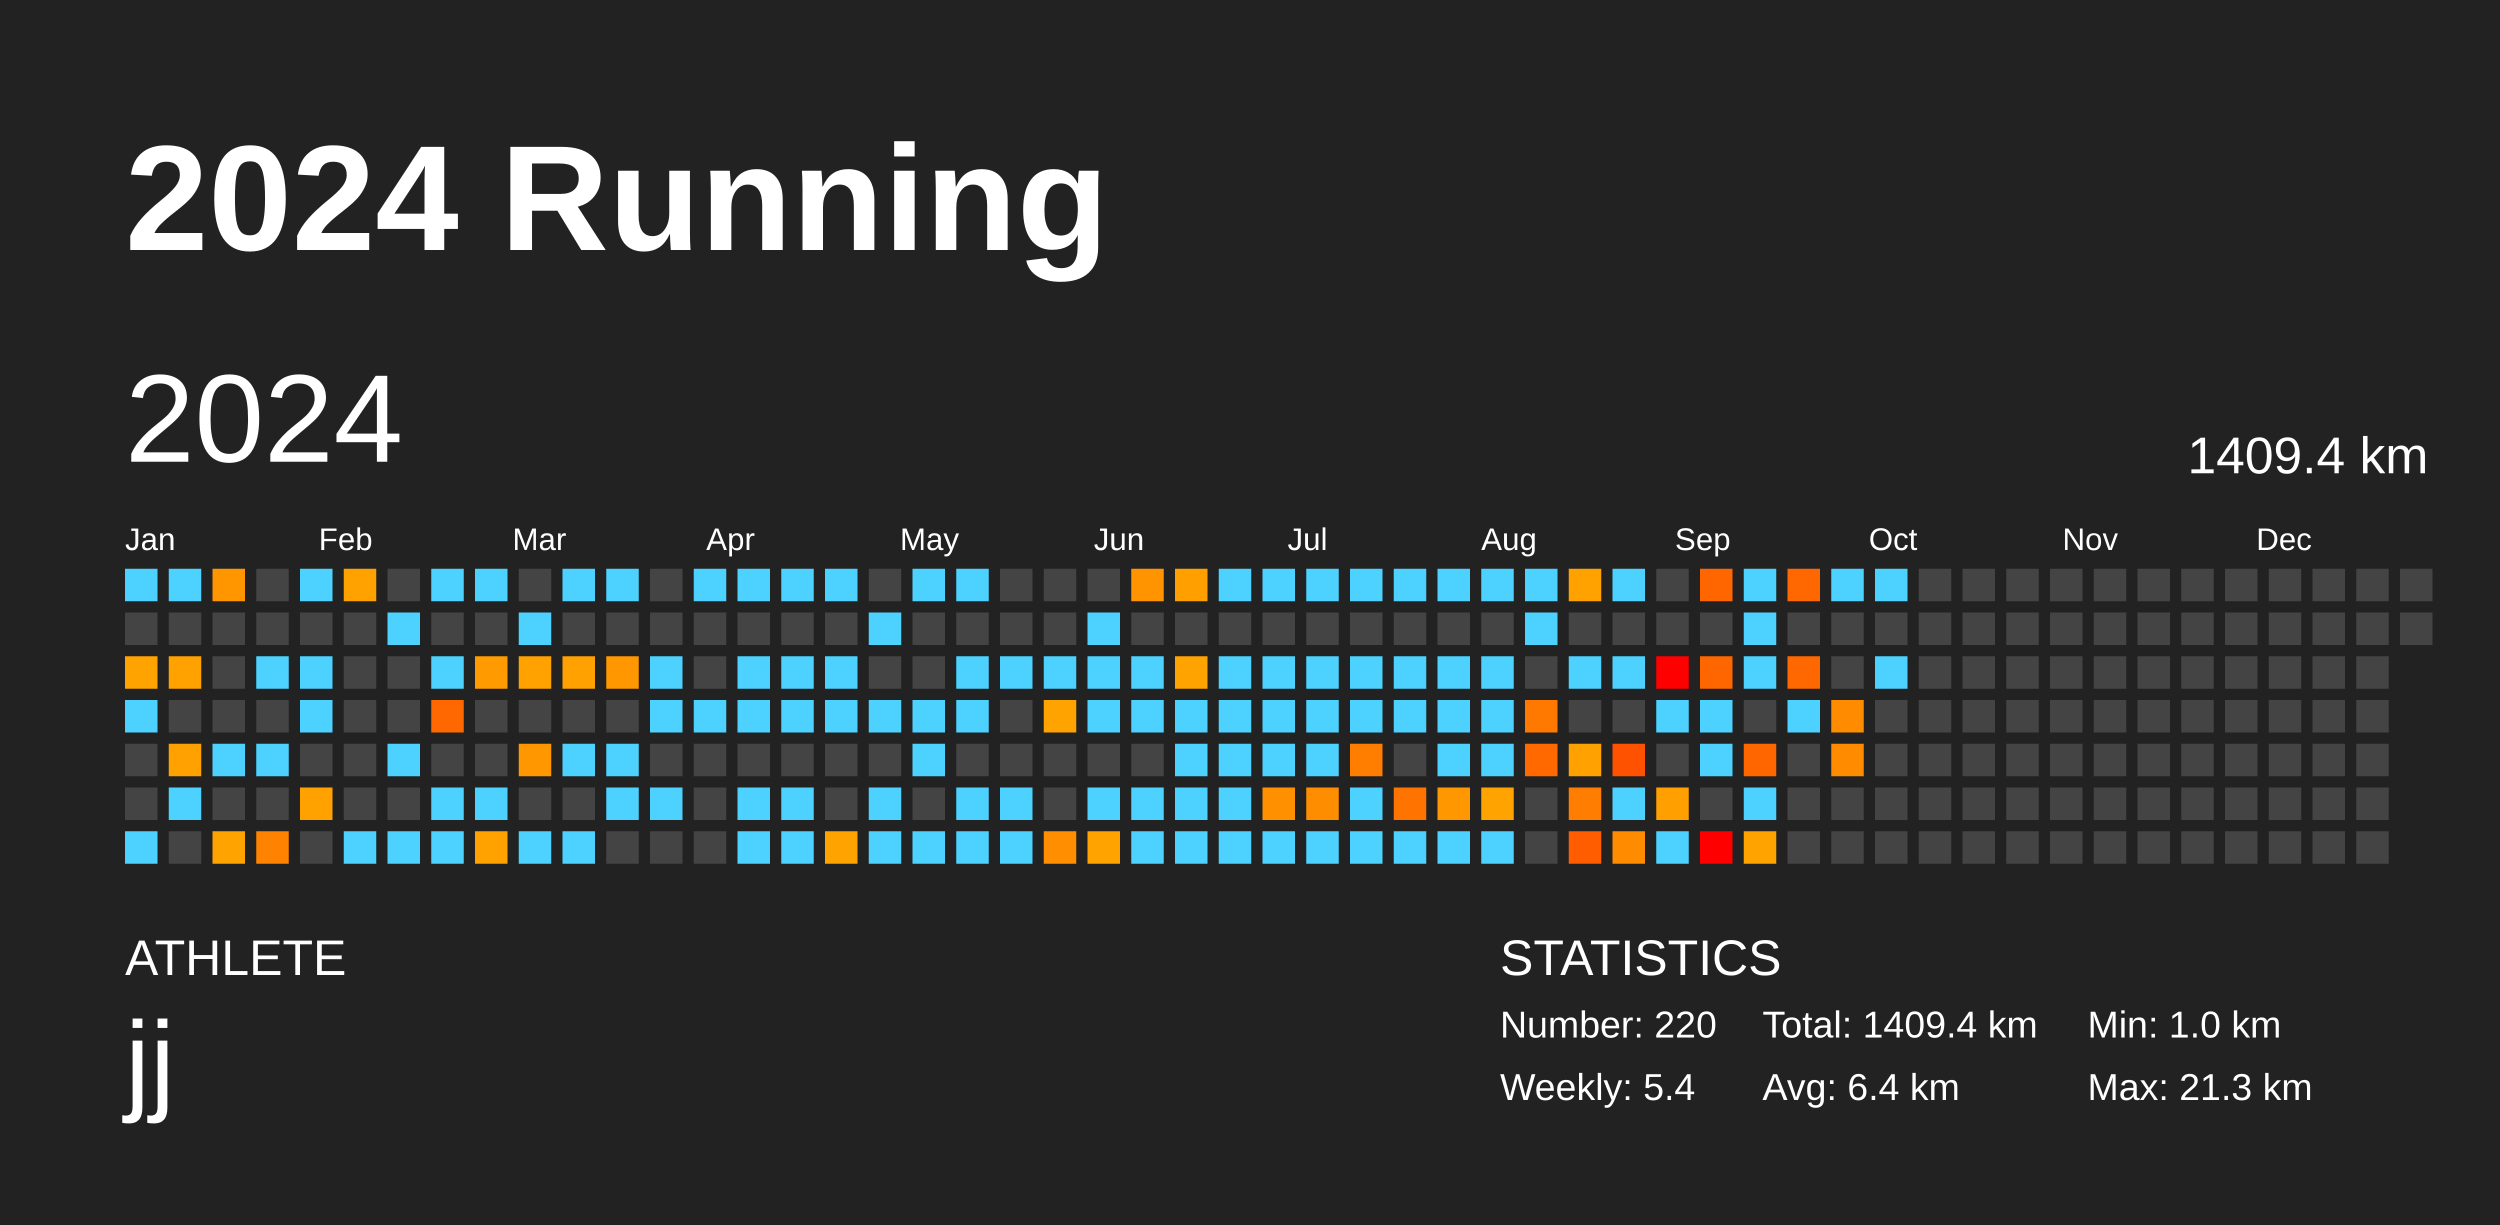
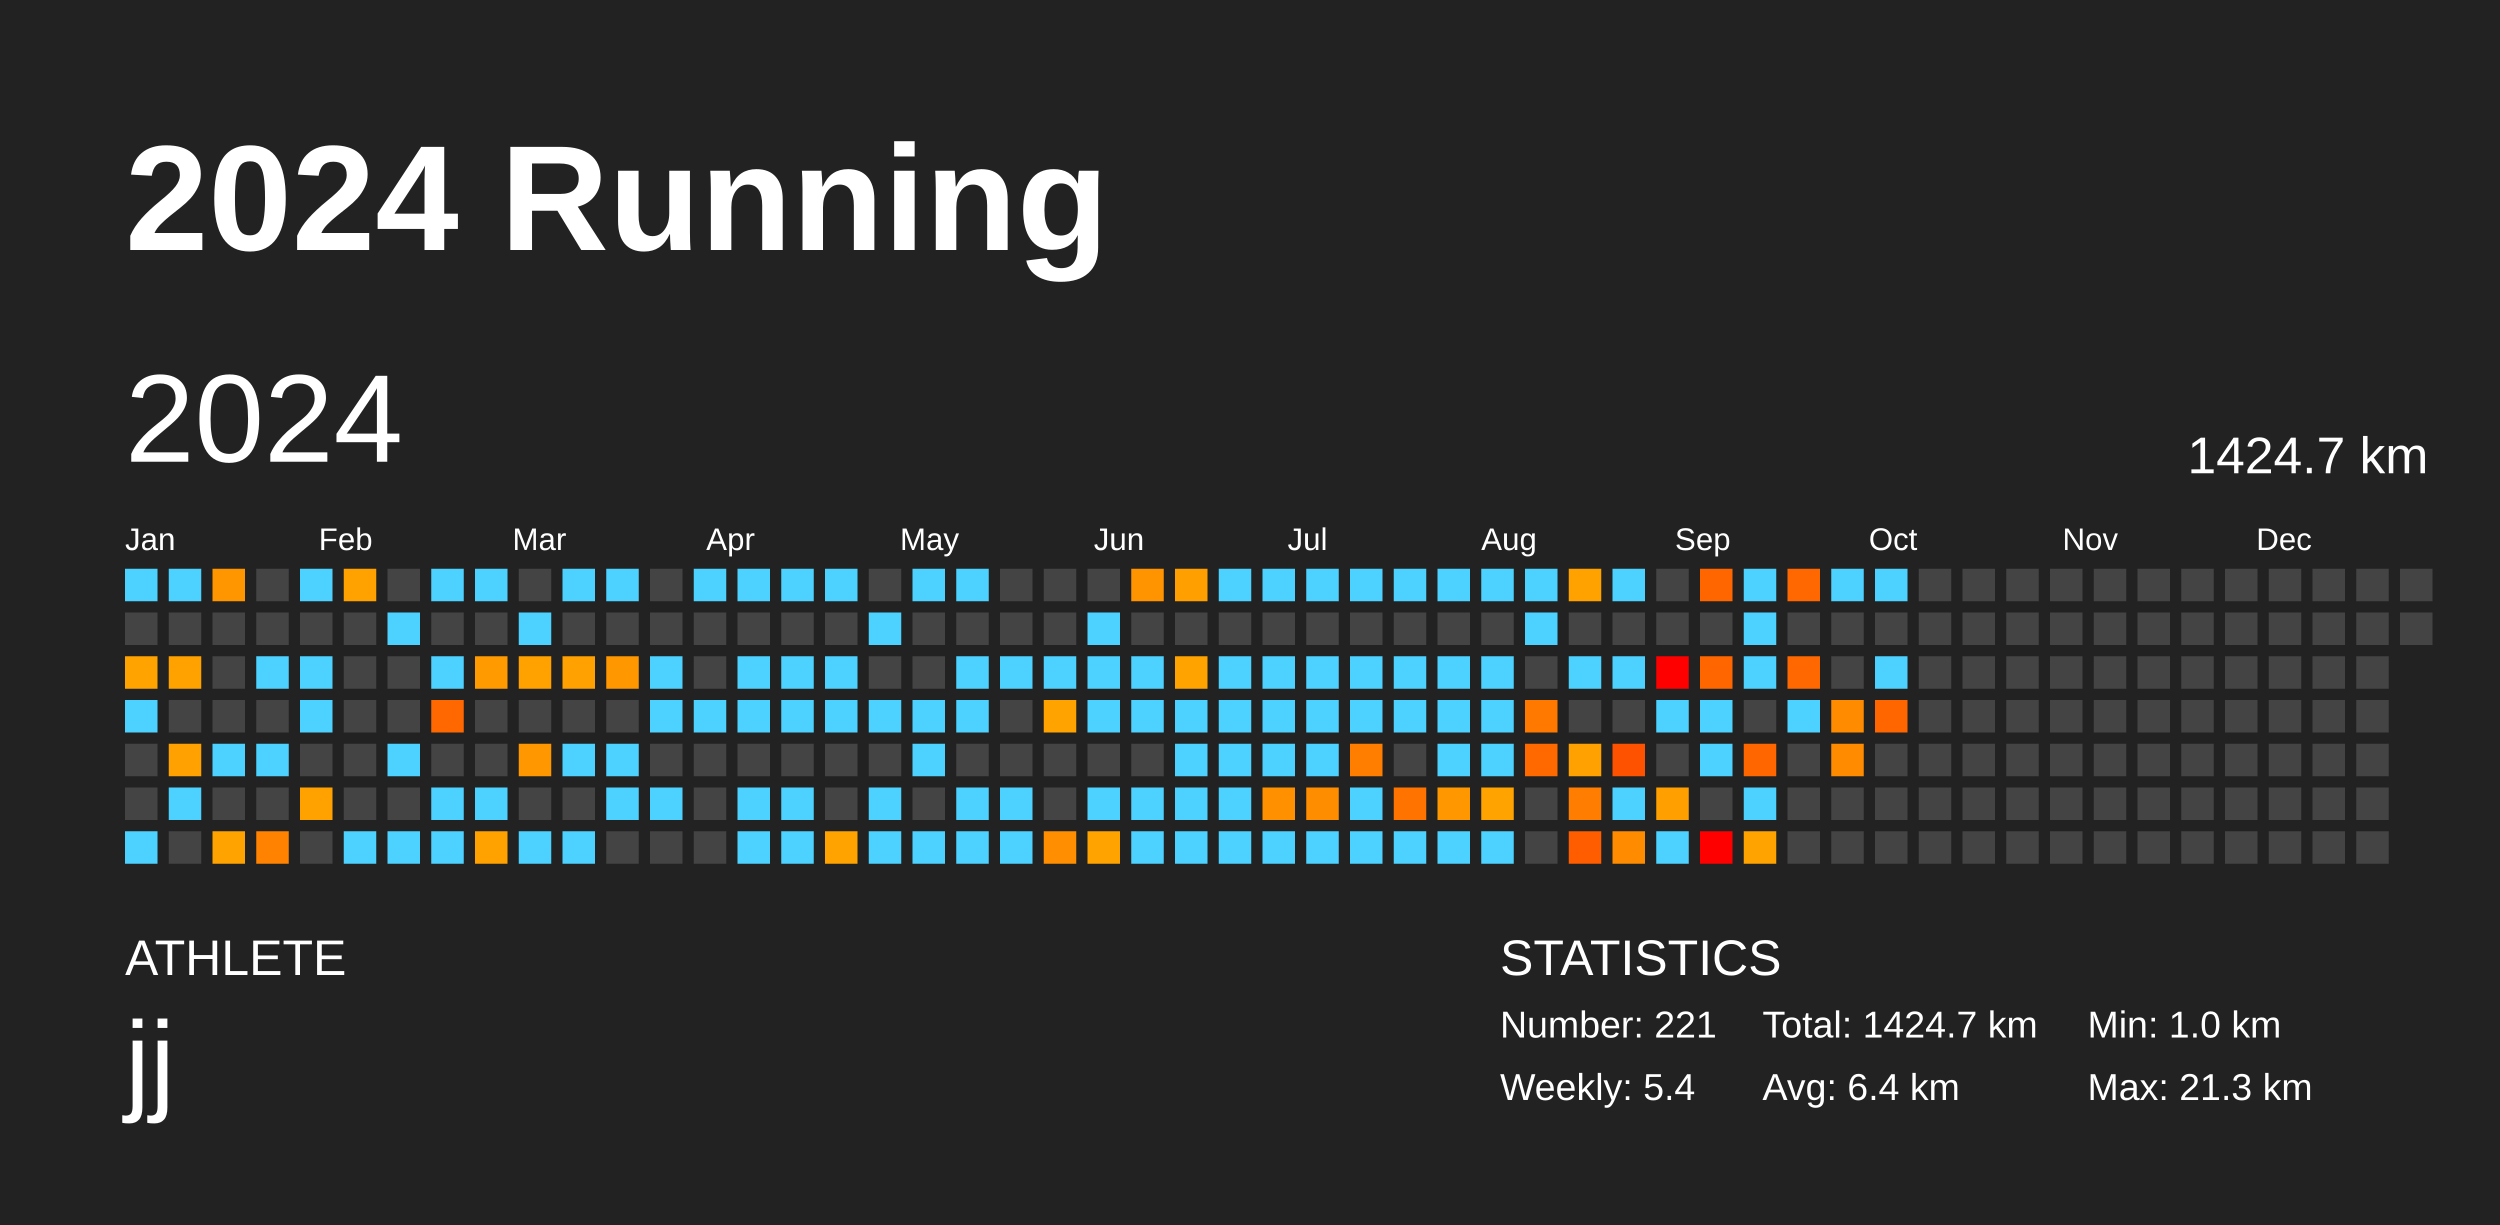
<svg xmlns="http://www.w3.org/2000/svg" baseProfile="full" height="98mm" version="1.1" viewBox="0,0,200,98" width="200mm">
  <defs />
  <rect fill="#222222" height="98" width="200" x="0" y="0" />
  <text fill="#FFFFFF" style="font-size:12px; font-family:Arial; font-weight:bold;" x="10" y="20">2024 Running</text>
  <text fill="#FFFFFF" style="font-size:4px; font-family:Arial" x="10" y="78">ATHLETE</text>
  <text fill="#FFFFFF" style="font-size:9px; font-family:Arial" x="10" y="88">jj</text>
  <text fill="#FFFFFF" style="font-size:4px; font-family:Arial" x="120" y="78">STATISTICS</text>
-   <text fill="#FFFFFF" style="font-size:3px; font-family:Arial" x="120" y="83">Number: 220</text>
+   <text fill="#FFFFFF" style="font-size:3px; font-family:Arial" x="120" y="83">Number: 221</text>
  <text fill="#FFFFFF" style="font-size:3px; font-family:Arial" x="120" y="88">Weekly: 5.4</text>
-   <text fill="#FFFFFF" style="font-size:3px; font-family:Arial" x="141" y="83">Total: 1409.4 km</text>
+   <text fill="#FFFFFF" style="font-size:3px; font-family:Arial" x="141" y="83">Total: 1424.7 km</text>
  <text fill="#FFFFFF" style="font-size:3px; font-family:Arial" x="141" y="88">Avg: 6.4 km</text>
  <text fill="#FFFFFF" style="font-size:3px; font-family:Arial" x="167" y="83">Min: 1.0 km</text>
  <text fill="#FFFFFF" style="font-size:3px; font-family:Arial" x="167" y="88">Max: 21.3 km</text>
  <text dominant-baseline="hanging" fill="#FFFFFF" style="font-size:10.0px; font-family:Arial;" x="10" y="30">2024</text>
-   <text dominant-baseline="hanging" fill="#FFFFFF" style="font-size:4.125px; font-family:Arial;" x="175" y="35">1409.4 km</text>
+   <text dominant-baseline="hanging" fill="#FFFFFF" style="font-size:4.125px; font-family:Arial;" x="175" y="35">1424.7 km</text>
  <text fill="#FFFFFF" style="font-size:2.5px; font-family:Arial" x="10.0" y="44">Jan</text>
  <text fill="#FFFFFF" style="font-size:2.5px; font-family:Arial" x="25.5" y="44">Feb</text>
  <text fill="#FFFFFF" style="font-size:2.5px; font-family:Arial" x="41.0" y="44">Mar</text>
  <text fill="#FFFFFF" style="font-size:2.5px; font-family:Arial" x="56.5" y="44">Apr</text>
  <text fill="#FFFFFF" style="font-size:2.5px; font-family:Arial" x="72.0" y="44">May</text>
  <text fill="#FFFFFF" style="font-size:2.5px; font-family:Arial" x="87.5" y="44">Jun</text>
  <text fill="#FFFFFF" style="font-size:2.5px; font-family:Arial" x="103.0" y="44">Jul</text>
  <text fill="#FFFFFF" style="font-size:2.5px; font-family:Arial" x="118.5" y="44">Aug</text>
  <text fill="#FFFFFF" style="font-size:2.5px; font-family:Arial" x="134.0" y="44">Sep</text>
  <text fill="#FFFFFF" style="font-size:2.5px; font-family:Arial" x="149.5" y="44">Oct</text>
  <text fill="#FFFFFF" style="font-size:2.5px; font-family:Arial" x="165.0" y="44">Nov</text>
  <text fill="#FFFFFF" style="font-size:2.5px; font-family:Arial" x="180.5" y="44">Dec</text>
  <rect fill="#4dd2ff" height="2.6" width="2.6" x="10.0" y="45.5" />
  <rect fill="#444444" height="2.6" width="2.6" x="10.0" y="49.0" />
  <rect fill="#ffa300" height="2.6" width="2.6" x="10.0" y="52.5" />
  <rect fill="#4dd2ff" height="2.6" width="2.6" x="10.0" y="56.0" />
  <rect fill="#444444" height="2.6" width="2.6" x="10.0" y="59.5" />
  <rect fill="#444444" height="2.6" width="2.6" x="10.0" y="63.0" />
  <rect fill="#4dd2ff" height="2.6" width="2.6" x="10.0" y="66.5" />
  <rect fill="#4dd2ff" height="2.6" width="2.6" x="13.5" y="45.5" />
  <rect fill="#444444" height="2.6" width="2.6" x="13.5" y="49.0" />
  <rect fill="#ffa200" height="2.6" width="2.6" x="13.5" y="52.5" />
  <rect fill="#444444" height="2.6" width="2.6" x="13.5" y="56.0" />
  <rect fill="#ffa100" height="2.6" width="2.6" x="13.5" y="59.5" />
  <rect fill="#4dd2ff" height="2.6" width="2.6" x="13.5" y="63.0" />
  <rect fill="#444444" height="2.6" width="2.6" x="13.5" y="66.5" />
  <rect fill="#ff9600" height="2.6" width="2.6" x="17.0" y="45.5" />
  <rect fill="#444444" height="2.6" width="2.6" x="17.0" y="49.0" />
  <rect fill="#444444" height="2.6" width="2.6" x="17.0" y="52.5" />
  <rect fill="#444444" height="2.6" width="2.6" x="17.0" y="56.0" />
  <rect fill="#4dd2ff" height="2.6" width="2.6" x="17.0" y="59.5" />
  <rect fill="#444444" height="2.6" width="2.6" x="17.0" y="63.0" />
  <rect fill="#ffa300" height="2.6" width="2.6" x="17.0" y="66.5" />
  <rect fill="#444444" height="2.6" width="2.6" x="20.5" y="45.5" />
  <rect fill="#444444" height="2.6" width="2.6" x="20.5" y="49.0" />
  <rect fill="#4dd2ff" height="2.6" width="2.6" x="20.5" y="52.5" />
  <rect fill="#444444" height="2.6" width="2.6" x="20.5" y="56.0" />
  <rect fill="#4dd2ff" height="2.6" width="2.6" x="20.5" y="59.5" />
  <rect fill="#444444" height="2.6" width="2.6" x="20.5" y="63.0" />
  <rect fill="#ff8200" height="2.6" width="2.6" x="20.5" y="66.5" />
  <rect fill="#4dd2ff" height="2.6" width="2.6" x="24.0" y="45.5" />
  <rect fill="#444444" height="2.6" width="2.6" x="24.0" y="49.0" />
  <rect fill="#4dd2ff" height="2.6" width="2.6" x="24.0" y="52.5" />
  <rect fill="#4dd2ff" height="2.6" width="2.6" x="24.0" y="56.0" />
  <rect fill="#444444" height="2.6" width="2.6" x="24.0" y="59.5" />
  <rect fill="#ffa200" height="2.6" width="2.6" x="24.0" y="63.0" />
  <rect fill="#444444" height="2.6" width="2.6" x="24.0" y="66.5" />
  <rect fill="#ffa200" height="2.6" width="2.6" x="27.5" y="45.5" />
  <rect fill="#444444" height="2.6" width="2.6" x="27.5" y="49.0" />
  <rect fill="#444444" height="2.6" width="2.6" x="27.5" y="52.5" />
  <rect fill="#444444" height="2.6" width="2.6" x="27.5" y="56.0" />
  <rect fill="#444444" height="2.6" width="2.6" x="27.5" y="59.5" />
  <rect fill="#444444" height="2.6" width="2.6" x="27.5" y="63.0" />
  <rect fill="#4dd2ff" height="2.6" width="2.6" x="27.5" y="66.5" />
  <rect fill="#444444" height="2.6" width="2.6" x="31.0" y="45.5" />
  <rect fill="#4dd2ff" height="2.6" width="2.6" x="31.0" y="49.0" />
  <rect fill="#444444" height="2.6" width="2.6" x="31.0" y="52.5" />
  <rect fill="#444444" height="2.6" width="2.6" x="31.0" y="56.0" />
  <rect fill="#4dd2ff" height="2.6" width="2.6" x="31.0" y="59.5" />
  <rect fill="#444444" height="2.6" width="2.6" x="31.0" y="63.0" />
  <rect fill="#4dd2ff" height="2.6" width="2.6" x="31.0" y="66.5" />
  <rect fill="#4dd2ff" height="2.6" width="2.6" x="34.5" y="45.5" />
  <rect fill="#444444" height="2.6" width="2.6" x="34.5" y="49.0" />
  <rect fill="#4dd2ff" height="2.6" width="2.6" x="34.5" y="52.5" />
  <rect fill="#ff6700" height="2.6" width="2.6" x="34.5" y="56.0" />
  <rect fill="#444444" height="2.6" width="2.6" x="34.5" y="59.5" />
  <rect fill="#4dd2ff" height="2.6" width="2.6" x="34.5" y="63.0" />
  <rect fill="#4dd2ff" height="2.6" width="2.6" x="34.5" y="66.5" />
  <rect fill="#4dd2ff" height="2.6" width="2.6" x="38.0" y="45.5" />
  <rect fill="#444444" height="2.6" width="2.6" x="38.0" y="49.0" />
  <rect fill="#ff9b00" height="2.6" width="2.6" x="38.0" y="52.5" />
  <rect fill="#444444" height="2.6" width="2.6" x="38.0" y="56.0" />
  <rect fill="#444444" height="2.6" width="2.6" x="38.0" y="59.5" />
  <rect fill="#4dd2ff" height="2.6" width="2.6" x="38.0" y="63.0" />
  <rect fill="#ffa200" height="2.6" width="2.6" x="38.0" y="66.5" />
  <rect fill="#444444" height="2.6" width="2.6" x="41.5" y="45.5" />
  <rect fill="#4dd2ff" height="2.6" width="2.6" x="41.5" y="49.0" />
  <rect fill="#ffa200" height="2.6" width="2.6" x="41.5" y="52.5" />
  <rect fill="#444444" height="2.6" width="2.6" x="41.5" y="56.0" />
  <rect fill="#ff9700" height="2.6" width="2.6" x="41.5" y="59.5" />
  <rect fill="#444444" height="2.6" width="2.6" x="41.5" y="63.0" />
  <rect fill="#4dd2ff" height="2.6" width="2.6" x="41.5" y="66.5" />
  <rect fill="#4dd2ff" height="2.6" width="2.6" x="45.0" y="45.5" />
  <rect fill="#444444" height="2.6" width="2.6" x="45.0" y="49.0" />
  <rect fill="#ffa100" height="2.6" width="2.6" x="45.0" y="52.5" />
  <rect fill="#444444" height="2.6" width="2.6" x="45.0" y="56.0" />
  <rect fill="#4dd2ff" height="2.6" width="2.6" x="45.0" y="59.5" />
  <rect fill="#444444" height="2.6" width="2.6" x="45.0" y="63.0" />
  <rect fill="#4dd2ff" height="2.6" width="2.6" x="45.0" y="66.5" />
  <rect fill="#4dd2ff" height="2.6" width="2.6" x="48.5" y="45.5" />
  <rect fill="#444444" height="2.6" width="2.6" x="48.5" y="49.0" />
  <rect fill="#ff9700" height="2.6" width="2.6" x="48.5" y="52.5" />
  <rect fill="#444444" height="2.6" width="2.6" x="48.5" y="56.0" />
  <rect fill="#4dd2ff" height="2.6" width="2.6" x="48.5" y="59.5" />
  <rect fill="#4dd2ff" height="2.6" width="2.6" x="48.5" y="63.0" />
  <rect fill="#444444" height="2.6" width="2.6" x="48.5" y="66.5" />
  <rect fill="#444444" height="2.6" width="2.6" x="52.0" y="45.5" />
  <rect fill="#444444" height="2.6" width="2.6" x="52.0" y="49.0" />
  <rect fill="#4dd2ff" height="2.6" width="2.6" x="52.0" y="52.5" />
  <rect fill="#4dd2ff" height="2.6" width="2.6" x="52.0" y="56.0" />
  <rect fill="#444444" height="2.6" width="2.6" x="52.0" y="59.5" />
  <rect fill="#4dd2ff" height="2.6" width="2.6" x="52.0" y="63.0" />
  <rect fill="#444444" height="2.6" width="2.6" x="52.0" y="66.5" />
  <rect fill="#4dd2ff" height="2.6" width="2.6" x="55.5" y="45.5" />
  <rect fill="#444444" height="2.6" width="2.6" x="55.5" y="49.0" />
  <rect fill="#444444" height="2.6" width="2.6" x="55.5" y="52.5" />
  <rect fill="#4dd2ff" height="2.6" width="2.6" x="55.5" y="56.0" />
  <rect fill="#444444" height="2.6" width="2.6" x="55.5" y="59.5" />
  <rect fill="#444444" height="2.6" width="2.6" x="55.5" y="63.0" />
  <rect fill="#444444" height="2.6" width="2.6" x="55.5" y="66.5" />
  <rect fill="#4dd2ff" height="2.6" width="2.6" x="59.0" y="45.5" />
  <rect fill="#444444" height="2.6" width="2.6" x="59.0" y="49.0" />
  <rect fill="#4dd2ff" height="2.6" width="2.6" x="59.0" y="52.5" />
  <rect fill="#4dd2ff" height="2.6" width="2.6" x="59.0" y="56.0" />
  <rect fill="#444444" height="2.6" width="2.6" x="59.0" y="59.5" />
  <rect fill="#4dd2ff" height="2.6" width="2.6" x="59.0" y="63.0" />
  <rect fill="#4dd2ff" height="2.6" width="2.6" x="59.0" y="66.5" />
  <rect fill="#4dd2ff" height="2.6" width="2.6" x="62.5" y="45.5" />
  <rect fill="#444444" height="2.6" width="2.6" x="62.5" y="49.0" />
  <rect fill="#4dd2ff" height="2.6" width="2.6" x="62.5" y="52.5" />
  <rect fill="#4dd2ff" height="2.6" width="2.6" x="62.5" y="56.0" />
  <rect fill="#444444" height="2.6" width="2.6" x="62.5" y="59.5" />
  <rect fill="#4dd2ff" height="2.6" width="2.6" x="62.5" y="63.0" />
  <rect fill="#4dd2ff" height="2.6" width="2.6" x="62.5" y="66.5" />
  <rect fill="#4dd2ff" height="2.6" width="2.6" x="66.0" y="45.5" />
  <rect fill="#444444" height="2.6" width="2.6" x="66.0" y="49.0" />
  <rect fill="#4dd2ff" height="2.6" width="2.6" x="66.0" y="52.5" />
  <rect fill="#4dd2ff" height="2.6" width="2.6" x="66.0" y="56.0" />
  <rect fill="#444444" height="2.6" width="2.6" x="66.0" y="59.5" />
  <rect fill="#444444" height="2.6" width="2.6" x="66.0" y="63.0" />
  <rect fill="#ffa300" height="2.6" width="2.6" x="66.0" y="66.5" />
  <rect fill="#444444" height="2.6" width="2.6" x="69.5" y="45.5" />
  <rect fill="#4dd2ff" height="2.6" width="2.6" x="69.5" y="49.0" />
  <rect fill="#444444" height="2.6" width="2.6" x="69.5" y="52.5" />
  <rect fill="#4dd2ff" height="2.6" width="2.6" x="69.5" y="56.0" />
  <rect fill="#444444" height="2.6" width="2.6" x="69.5" y="59.5" />
  <rect fill="#4dd2ff" height="2.6" width="2.6" x="69.5" y="63.0" />
  <rect fill="#4dd2ff" height="2.6" width="2.6" x="69.5" y="66.5" />
  <rect fill="#4dd2ff" height="2.6" width="2.6" x="73.0" y="45.5" />
  <rect fill="#444444" height="2.6" width="2.6" x="73.0" y="49.0" />
  <rect fill="#444444" height="2.6" width="2.6" x="73.0" y="52.5" />
  <rect fill="#4dd2ff" height="2.6" width="2.6" x="73.0" y="56.0" />
  <rect fill="#4dd2ff" height="2.6" width="2.6" x="73.0" y="59.5" />
  <rect fill="#444444" height="2.6" width="2.6" x="73.0" y="63.0" />
  <rect fill="#4dd2ff" height="2.6" width="2.6" x="73.0" y="66.5" />
  <rect fill="#4dd2ff" height="2.6" width="2.6" x="76.5" y="45.5" />
  <rect fill="#444444" height="2.6" width="2.6" x="76.5" y="49.0" />
  <rect fill="#4dd2ff" height="2.6" width="2.6" x="76.5" y="52.5" />
  <rect fill="#4dd2ff" height="2.6" width="2.6" x="76.5" y="56.0" />
  <rect fill="#444444" height="2.6" width="2.6" x="76.5" y="59.5" />
  <rect fill="#4dd2ff" height="2.6" width="2.6" x="76.5" y="63.0" />
  <rect fill="#4dd2ff" height="2.6" width="2.6" x="76.5" y="66.5" />
  <rect fill="#444444" height="2.6" width="2.6" x="80.0" y="45.5" />
  <rect fill="#444444" height="2.6" width="2.6" x="80.0" y="49.0" />
  <rect fill="#4dd2ff" height="2.6" width="2.6" x="80.0" y="52.5" />
  <rect fill="#444444" height="2.6" width="2.6" x="80.0" y="56.0" />
  <rect fill="#444444" height="2.6" width="2.6" x="80.0" y="59.5" />
  <rect fill="#4dd2ff" height="2.6" width="2.6" x="80.0" y="63.0" />
  <rect fill="#4dd2ff" height="2.6" width="2.6" x="80.0" y="66.5" />
  <rect fill="#444444" height="2.6" width="2.6" x="83.5" y="45.5" />
  <rect fill="#444444" height="2.6" width="2.6" x="83.5" y="49.0" />
  <rect fill="#4dd2ff" height="2.6" width="2.6" x="83.5" y="52.5" />
  <rect fill="#ffa300" height="2.6" width="2.6" x="83.5" y="56.0" />
  <rect fill="#444444" height="2.6" width="2.6" x="83.5" y="59.5" />
  <rect fill="#444444" height="2.6" width="2.6" x="83.5" y="63.0" />
  <rect fill="#ff8f00" height="2.6" width="2.6" x="83.5" y="66.5" />
  <rect fill="#444444" height="2.6" width="2.6" x="87.0" y="45.5" />
  <rect fill="#4dd2ff" height="2.6" width="2.6" x="87.0" y="49.0" />
  <rect fill="#4dd2ff" height="2.6" width="2.6" x="87.0" y="52.5" />
  <rect fill="#4dd2ff" height="2.6" width="2.6" x="87.0" y="56.0" />
  <rect fill="#444444" height="2.6" width="2.6" x="87.0" y="59.5" />
  <rect fill="#4dd2ff" height="2.6" width="2.6" x="87.0" y="63.0" />
  <rect fill="#ffa300" height="2.6" width="2.6" x="87.0" y="66.5" />
  <rect fill="#ff9300" height="2.6" width="2.6" x="90.5" y="45.5" />
  <rect fill="#444444" height="2.6" width="2.6" x="90.5" y="49.0" />
  <rect fill="#4dd2ff" height="2.6" width="2.6" x="90.5" y="52.5" />
  <rect fill="#4dd2ff" height="2.6" width="2.6" x="90.5" y="56.0" />
  <rect fill="#444444" height="2.6" width="2.6" x="90.5" y="59.5" />
  <rect fill="#4dd2ff" height="2.6" width="2.6" x="90.5" y="63.0" />
  <rect fill="#4dd2ff" height="2.6" width="2.6" x="90.5" y="66.5" />
  <rect fill="#ff9f00" height="2.6" width="2.6" x="94.0" y="45.5" />
  <rect fill="#444444" height="2.6" width="2.6" x="94.0" y="49.0" />
  <rect fill="#ffa300" height="2.6" width="2.6" x="94.0" y="52.5" />
  <rect fill="#4dd2ff" height="2.6" width="2.6" x="94.0" y="56.0" />
  <rect fill="#4dd2ff" height="2.6" width="2.6" x="94.0" y="59.5" />
  <rect fill="#4dd2ff" height="2.6" width="2.6" x="94.0" y="63.0" />
  <rect fill="#4dd2ff" height="2.6" width="2.6" x="94.0" y="66.5" />
  <rect fill="#4dd2ff" height="2.6" width="2.6" x="97.5" y="45.5" />
  <rect fill="#444444" height="2.6" width="2.6" x="97.5" y="49.0" />
  <rect fill="#4dd2ff" height="2.6" width="2.6" x="97.5" y="52.5" />
  <rect fill="#4dd2ff" height="2.6" width="2.6" x="97.5" y="56.0" />
  <rect fill="#4dd2ff" height="2.6" width="2.6" x="97.5" y="59.5" />
  <rect fill="#4dd2ff" height="2.6" width="2.6" x="97.5" y="63.0" />
  <rect fill="#4dd2ff" height="2.6" width="2.6" x="97.5" y="66.5" />
  <rect fill="#4dd2ff" height="2.6" width="2.6" x="101.0" y="45.5" />
  <rect fill="#444444" height="2.6" width="2.6" x="101.0" y="49.0" />
  <rect fill="#4dd2ff" height="2.6" width="2.6" x="101.0" y="52.5" />
  <rect fill="#4dd2ff" height="2.6" width="2.6" x="101.0" y="56.0" />
  <rect fill="#4dd2ff" height="2.6" width="2.6" x="101.0" y="59.5" />
  <rect fill="#ff9100" height="2.6" width="2.6" x="101.0" y="63.0" />
  <rect fill="#4dd2ff" height="2.6" width="2.6" x="101.0" y="66.5" />
  <rect fill="#4dd2ff" height="2.6" width="2.6" x="104.5" y="45.5" />
  <rect fill="#444444" height="2.6" width="2.6" x="104.5" y="49.0" />
  <rect fill="#4dd2ff" height="2.6" width="2.6" x="104.5" y="52.5" />
  <rect fill="#4dd2ff" height="2.6" width="2.6" x="104.5" y="56.0" />
  <rect fill="#4dd2ff" height="2.6" width="2.6" x="104.5" y="59.5" />
  <rect fill="#ff8d00" height="2.6" width="2.6" x="104.5" y="63.0" />
  <rect fill="#4dd2ff" height="2.6" width="2.6" x="104.5" y="66.5" />
  <rect fill="#4dd2ff" height="2.6" width="2.6" x="108.0" y="45.5" />
  <rect fill="#444444" height="2.6" width="2.6" x="108.0" y="49.0" />
  <rect fill="#4dd2ff" height="2.6" width="2.6" x="108.0" y="52.5" />
  <rect fill="#4dd2ff" height="2.6" width="2.6" x="108.0" y="56.0" />
  <rect fill="#ff7e00" height="2.6" width="2.6" x="108.0" y="59.5" />
  <rect fill="#4dd2ff" height="2.6" width="2.6" x="108.0" y="63.0" />
  <rect fill="#4dd2ff" height="2.6" width="2.6" x="108.0" y="66.5" />
  <rect fill="#4dd2ff" height="2.6" width="2.6" x="111.5" y="45.5" />
  <rect fill="#444444" height="2.6" width="2.6" x="111.5" y="49.0" />
  <rect fill="#4dd2ff" height="2.6" width="2.6" x="111.5" y="52.5" />
  <rect fill="#4dd2ff" height="2.6" width="2.6" x="111.5" y="56.0" />
  <rect fill="#444444" height="2.6" width="2.6" x="111.5" y="59.5" />
  <rect fill="#ff7400" height="2.6" width="2.6" x="111.5" y="63.0" />
  <rect fill="#4dd2ff" height="2.6" width="2.6" x="111.5" y="66.5" />
  <rect fill="#4dd2ff" height="2.6" width="2.6" x="115.0" y="45.5" />
  <rect fill="#444444" height="2.6" width="2.6" x="115.0" y="49.0" />
  <rect fill="#4dd2ff" height="2.6" width="2.6" x="115.0" y="52.5" />
  <rect fill="#4dd2ff" height="2.6" width="2.6" x="115.0" y="56.0" />
  <rect fill="#4dd2ff" height="2.6" width="2.6" x="115.0" y="59.5" />
  <rect fill="#ff9700" height="2.6" width="2.6" x="115.0" y="63.0" />
  <rect fill="#4dd2ff" height="2.6" width="2.6" x="115.0" y="66.5" />
  <rect fill="#4dd2ff" height="2.6" width="2.6" x="118.5" y="45.5" />
  <rect fill="#444444" height="2.6" width="2.6" x="118.5" y="49.0" />
  <rect fill="#4dd2ff" height="2.6" width="2.6" x="118.5" y="52.5" />
  <rect fill="#4dd2ff" height="2.6" width="2.6" x="118.5" y="56.0" />
  <rect fill="#4dd2ff" height="2.6" width="2.6" x="118.5" y="59.5" />
  <rect fill="#ffa300" height="2.6" width="2.6" x="118.5" y="63.0" />
  <rect fill="#4dd2ff" height="2.6" width="2.6" x="118.5" y="66.5" />
  <rect fill="#4dd2ff" height="2.6" width="2.6" x="122.0" y="45.5" />
  <rect fill="#4dd2ff" height="2.6" width="2.6" x="122.0" y="49.0" />
  <rect fill="#444444" height="2.6" width="2.6" x="122.0" y="52.5" />
  <rect fill="#ff7900" height="2.6" width="2.6" x="122.0" y="56.0" />
  <rect fill="#ff6900" height="2.6" width="2.6" x="122.0" y="59.5" />
  <rect fill="#444444" height="2.6" width="2.6" x="122.0" y="63.0" />
  <rect fill="#444444" height="2.6" width="2.6" x="122.0" y="66.5" />
  <rect fill="#ffa200" height="2.6" width="2.6" x="125.5" y="45.5" />
  <rect fill="#444444" height="2.6" width="2.6" x="125.5" y="49.0" />
  <rect fill="#4dd2ff" height="2.6" width="2.6" x="125.5" y="52.5" />
  <rect fill="#444444" height="2.6" width="2.6" x="125.5" y="56.0" />
  <rect fill="#ffa100" height="2.6" width="2.6" x="125.5" y="59.5" />
  <rect fill="#ff7d00" height="2.6" width="2.6" x="125.5" y="63.0" />
  <rect fill="#ff5d00" height="2.6" width="2.6" x="125.5" y="66.5" />
  <rect fill="#4dd2ff" height="2.6" width="2.6" x="129.0" y="45.5" />
  <rect fill="#444444" height="2.6" width="2.6" x="129.0" y="49.0" />
  <rect fill="#4dd2ff" height="2.6" width="2.6" x="129.0" y="52.5" />
  <rect fill="#444444" height="2.6" width="2.6" x="129.0" y="56.0" />
  <rect fill="#ff5200" height="2.6" width="2.6" x="129.0" y="59.5" />
  <rect fill="#4dd2ff" height="2.6" width="2.6" x="129.0" y="63.0" />
  <rect fill="#ff8c00" height="2.6" width="2.6" x="129.0" y="66.5" />
  <rect fill="#444444" height="2.6" width="2.6" x="132.5" y="45.5" />
  <rect fill="#444444" height="2.6" width="2.6" x="132.5" y="49.0" />
  <rect fill="red" height="2.6" width="2.6" x="132.5" y="52.5" />
  <rect fill="#4dd2ff" height="2.6" width="2.6" x="132.5" y="56.0" />
  <rect fill="#444444" height="2.6" width="2.6" x="132.5" y="59.5" />
  <rect fill="#ffa000" height="2.6" width="2.6" x="132.5" y="63.0" />
  <rect fill="#4dd2ff" height="2.6" width="2.6" x="132.5" y="66.5" />
  <rect fill="#ff6600" height="2.6" width="2.6" x="136.0" y="45.5" />
  <rect fill="#444444" height="2.6" width="2.6" x="136.0" y="49.0" />
  <rect fill="#ff6600" height="2.6" width="2.6" x="136.0" y="52.5" />
  <rect fill="#4dd2ff" height="2.6" width="2.6" x="136.0" y="56.0" />
  <rect fill="#4dd2ff" height="2.6" width="2.6" x="136.0" y="59.5" />
  <rect fill="#444444" height="2.6" width="2.6" x="136.0" y="63.0" />
  <rect fill="red" height="2.6" width="2.6" x="136.0" y="66.5" />
  <rect fill="#4dd2ff" height="2.6" width="2.6" x="139.5" y="45.5" />
  <rect fill="#4dd2ff" height="2.6" width="2.6" x="139.5" y="49.0" />
  <rect fill="#4dd2ff" height="2.6" width="2.6" x="139.5" y="52.5" />
  <rect fill="#444444" height="2.6" width="2.6" x="139.5" y="56.0" />
  <rect fill="#ff6600" height="2.6" width="2.6" x="139.5" y="59.5" />
  <rect fill="#4dd2ff" height="2.6" width="2.6" x="139.5" y="63.0" />
  <rect fill="#ffa300" height="2.6" width="2.6" x="139.5" y="66.5" />
  <rect fill="#ff6700" height="2.6" width="2.6" x="143.0" y="45.5" />
  <rect fill="#444444" height="2.6" width="2.6" x="143.0" y="49.0" />
  <rect fill="#ff6700" height="2.6" width="2.6" x="143.0" y="52.5" />
  <rect fill="#4dd2ff" height="2.6" width="2.6" x="143.0" y="56.0" />
  <rect fill="#444444" height="2.6" width="2.6" x="143.0" y="59.5" />
  <rect fill="#444444" height="2.6" width="2.6" x="143.0" y="63.0" />
  <rect fill="#444444" height="2.6" width="2.6" x="143.0" y="66.5" />
  <rect fill="#4dd2ff" height="2.6" width="2.6" x="146.5" y="45.5" />
  <rect fill="#444444" height="2.6" width="2.6" x="146.5" y="49.0" />
  <rect fill="#444444" height="2.6" width="2.6" x="146.5" y="52.5" />
  <rect fill="#ff8c00" height="2.6" width="2.6" x="146.5" y="56.0" />
  <rect fill="#ff8c00" height="2.6" width="2.6" x="146.5" y="59.5" />
  <rect fill="#444444" height="2.6" width="2.6" x="146.5" y="63.0" />
  <rect fill="#444444" height="2.6" width="2.6" x="146.5" y="66.5" />
  <rect fill="#4dd2ff" height="2.6" width="2.6" x="150.0" y="45.5" />
  <rect fill="#444444" height="2.6" width="2.6" x="150.0" y="49.0" />
  <rect fill="#4dd2ff" height="2.6" width="2.6" x="150.0" y="52.5" />
-   <rect fill="#444444" height="2.6" width="2.6" x="150.0" y="56.0" />
+   <rect fill="#ff6600" height="2.6" width="2.6" x="150.0" y="56.0" />
  <rect fill="#444444" height="2.6" width="2.6" x="150.0" y="59.5" />
  <rect fill="#444444" height="2.6" width="2.6" x="150.0" y="63.0" />
  <rect fill="#444444" height="2.6" width="2.6" x="150.0" y="66.5" />
  <rect fill="#444444" height="2.6" width="2.6" x="153.5" y="45.5" />
  <rect fill="#444444" height="2.6" width="2.6" x="153.5" y="49.0" />
  <rect fill="#444444" height="2.6" width="2.6" x="153.5" y="52.5" />
  <rect fill="#444444" height="2.6" width="2.6" x="153.5" y="56.0" />
  <rect fill="#444444" height="2.6" width="2.6" x="153.5" y="59.5" />
  <rect fill="#444444" height="2.6" width="2.6" x="153.5" y="63.0" />
  <rect fill="#444444" height="2.6" width="2.6" x="153.5" y="66.5" />
  <rect fill="#444444" height="2.6" width="2.6" x="157.0" y="45.5" />
  <rect fill="#444444" height="2.6" width="2.6" x="157.0" y="49.0" />
  <rect fill="#444444" height="2.6" width="2.6" x="157.0" y="52.5" />
  <rect fill="#444444" height="2.6" width="2.6" x="157.0" y="56.0" />
  <rect fill="#444444" height="2.6" width="2.6" x="157.0" y="59.5" />
  <rect fill="#444444" height="2.6" width="2.6" x="157.0" y="63.0" />
  <rect fill="#444444" height="2.6" width="2.6" x="157.0" y="66.5" />
  <rect fill="#444444" height="2.6" width="2.6" x="160.5" y="45.5" />
  <rect fill="#444444" height="2.6" width="2.6" x="160.5" y="49.0" />
  <rect fill="#444444" height="2.6" width="2.6" x="160.5" y="52.5" />
  <rect fill="#444444" height="2.6" width="2.6" x="160.5" y="56.0" />
  <rect fill="#444444" height="2.6" width="2.6" x="160.5" y="59.5" />
  <rect fill="#444444" height="2.6" width="2.6" x="160.5" y="63.0" />
  <rect fill="#444444" height="2.6" width="2.6" x="160.5" y="66.5" />
  <rect fill="#444444" height="2.6" width="2.6" x="164.0" y="45.5" />
  <rect fill="#444444" height="2.6" width="2.6" x="164.0" y="49.0" />
  <rect fill="#444444" height="2.6" width="2.6" x="164.0" y="52.5" />
  <rect fill="#444444" height="2.6" width="2.6" x="164.0" y="56.0" />
  <rect fill="#444444" height="2.6" width="2.6" x="164.0" y="59.5" />
  <rect fill="#444444" height="2.6" width="2.6" x="164.0" y="63.0" />
  <rect fill="#444444" height="2.6" width="2.6" x="164.0" y="66.5" />
  <rect fill="#444444" height="2.6" width="2.6" x="167.5" y="45.5" />
  <rect fill="#444444" height="2.6" width="2.6" x="167.5" y="49.0" />
  <rect fill="#444444" height="2.6" width="2.6" x="167.5" y="52.5" />
  <rect fill="#444444" height="2.6" width="2.6" x="167.5" y="56.0" />
  <rect fill="#444444" height="2.6" width="2.6" x="167.5" y="59.5" />
  <rect fill="#444444" height="2.6" width="2.6" x="167.5" y="63.0" />
  <rect fill="#444444" height="2.6" width="2.6" x="167.5" y="66.5" />
  <rect fill="#444444" height="2.6" width="2.6" x="171.0" y="45.5" />
  <rect fill="#444444" height="2.6" width="2.6" x="171.0" y="49.0" />
  <rect fill="#444444" height="2.6" width="2.6" x="171.0" y="52.5" />
  <rect fill="#444444" height="2.6" width="2.6" x="171.0" y="56.0" />
  <rect fill="#444444" height="2.6" width="2.6" x="171.0" y="59.5" />
  <rect fill="#444444" height="2.6" width="2.6" x="171.0" y="63.0" />
  <rect fill="#444444" height="2.6" width="2.6" x="171.0" y="66.5" />
  <rect fill="#444444" height="2.6" width="2.6" x="174.5" y="45.5" />
  <rect fill="#444444" height="2.6" width="2.6" x="174.5" y="49.0" />
  <rect fill="#444444" height="2.6" width="2.6" x="174.5" y="52.5" />
  <rect fill="#444444" height="2.6" width="2.6" x="174.5" y="56.0" />
  <rect fill="#444444" height="2.6" width="2.6" x="174.5" y="59.5" />
  <rect fill="#444444" height="2.6" width="2.6" x="174.5" y="63.0" />
  <rect fill="#444444" height="2.6" width="2.6" x="174.5" y="66.5" />
  <rect fill="#444444" height="2.6" width="2.6" x="178.0" y="45.5" />
  <rect fill="#444444" height="2.6" width="2.6" x="178.0" y="49.0" />
  <rect fill="#444444" height="2.6" width="2.6" x="178.0" y="52.5" />
  <rect fill="#444444" height="2.6" width="2.6" x="178.0" y="56.0" />
  <rect fill="#444444" height="2.6" width="2.6" x="178.0" y="59.5" />
  <rect fill="#444444" height="2.6" width="2.6" x="178.0" y="63.0" />
  <rect fill="#444444" height="2.6" width="2.6" x="178.0" y="66.5" />
  <rect fill="#444444" height="2.6" width="2.6" x="181.5" y="45.5" />
  <rect fill="#444444" height="2.6" width="2.6" x="181.5" y="49.0" />
  <rect fill="#444444" height="2.6" width="2.6" x="181.5" y="52.5" />
  <rect fill="#444444" height="2.6" width="2.6" x="181.5" y="56.0" />
  <rect fill="#444444" height="2.6" width="2.6" x="181.5" y="59.5" />
  <rect fill="#444444" height="2.6" width="2.6" x="181.5" y="63.0" />
  <rect fill="#444444" height="2.6" width="2.6" x="181.5" y="66.5" />
  <rect fill="#444444" height="2.6" width="2.6" x="185.0" y="45.5" />
  <rect fill="#444444" height="2.6" width="2.6" x="185.0" y="49.0" />
  <rect fill="#444444" height="2.6" width="2.6" x="185.0" y="52.5" />
  <rect fill="#444444" height="2.6" width="2.6" x="185.0" y="56.0" />
  <rect fill="#444444" height="2.6" width="2.6" x="185.0" y="59.5" />
  <rect fill="#444444" height="2.6" width="2.6" x="185.0" y="63.0" />
  <rect fill="#444444" height="2.6" width="2.6" x="185.0" y="66.5" />
  <rect fill="#444444" height="2.6" width="2.6" x="188.5" y="45.5" />
  <rect fill="#444444" height="2.6" width="2.6" x="188.5" y="49.0" />
  <rect fill="#444444" height="2.6" width="2.6" x="188.5" y="52.5" />
  <rect fill="#444444" height="2.6" width="2.6" x="188.5" y="56.0" />
  <rect fill="#444444" height="2.6" width="2.6" x="188.5" y="59.5" />
  <rect fill="#444444" height="2.6" width="2.6" x="188.5" y="63.0" />
  <rect fill="#444444" height="2.6" width="2.6" x="188.5" y="66.5" />
  <rect fill="#444444" height="2.6" width="2.6" x="192.0" y="45.5" />
  <rect fill="#444444" height="2.6" width="2.6" x="192.0" y="49.0" />
</svg>
